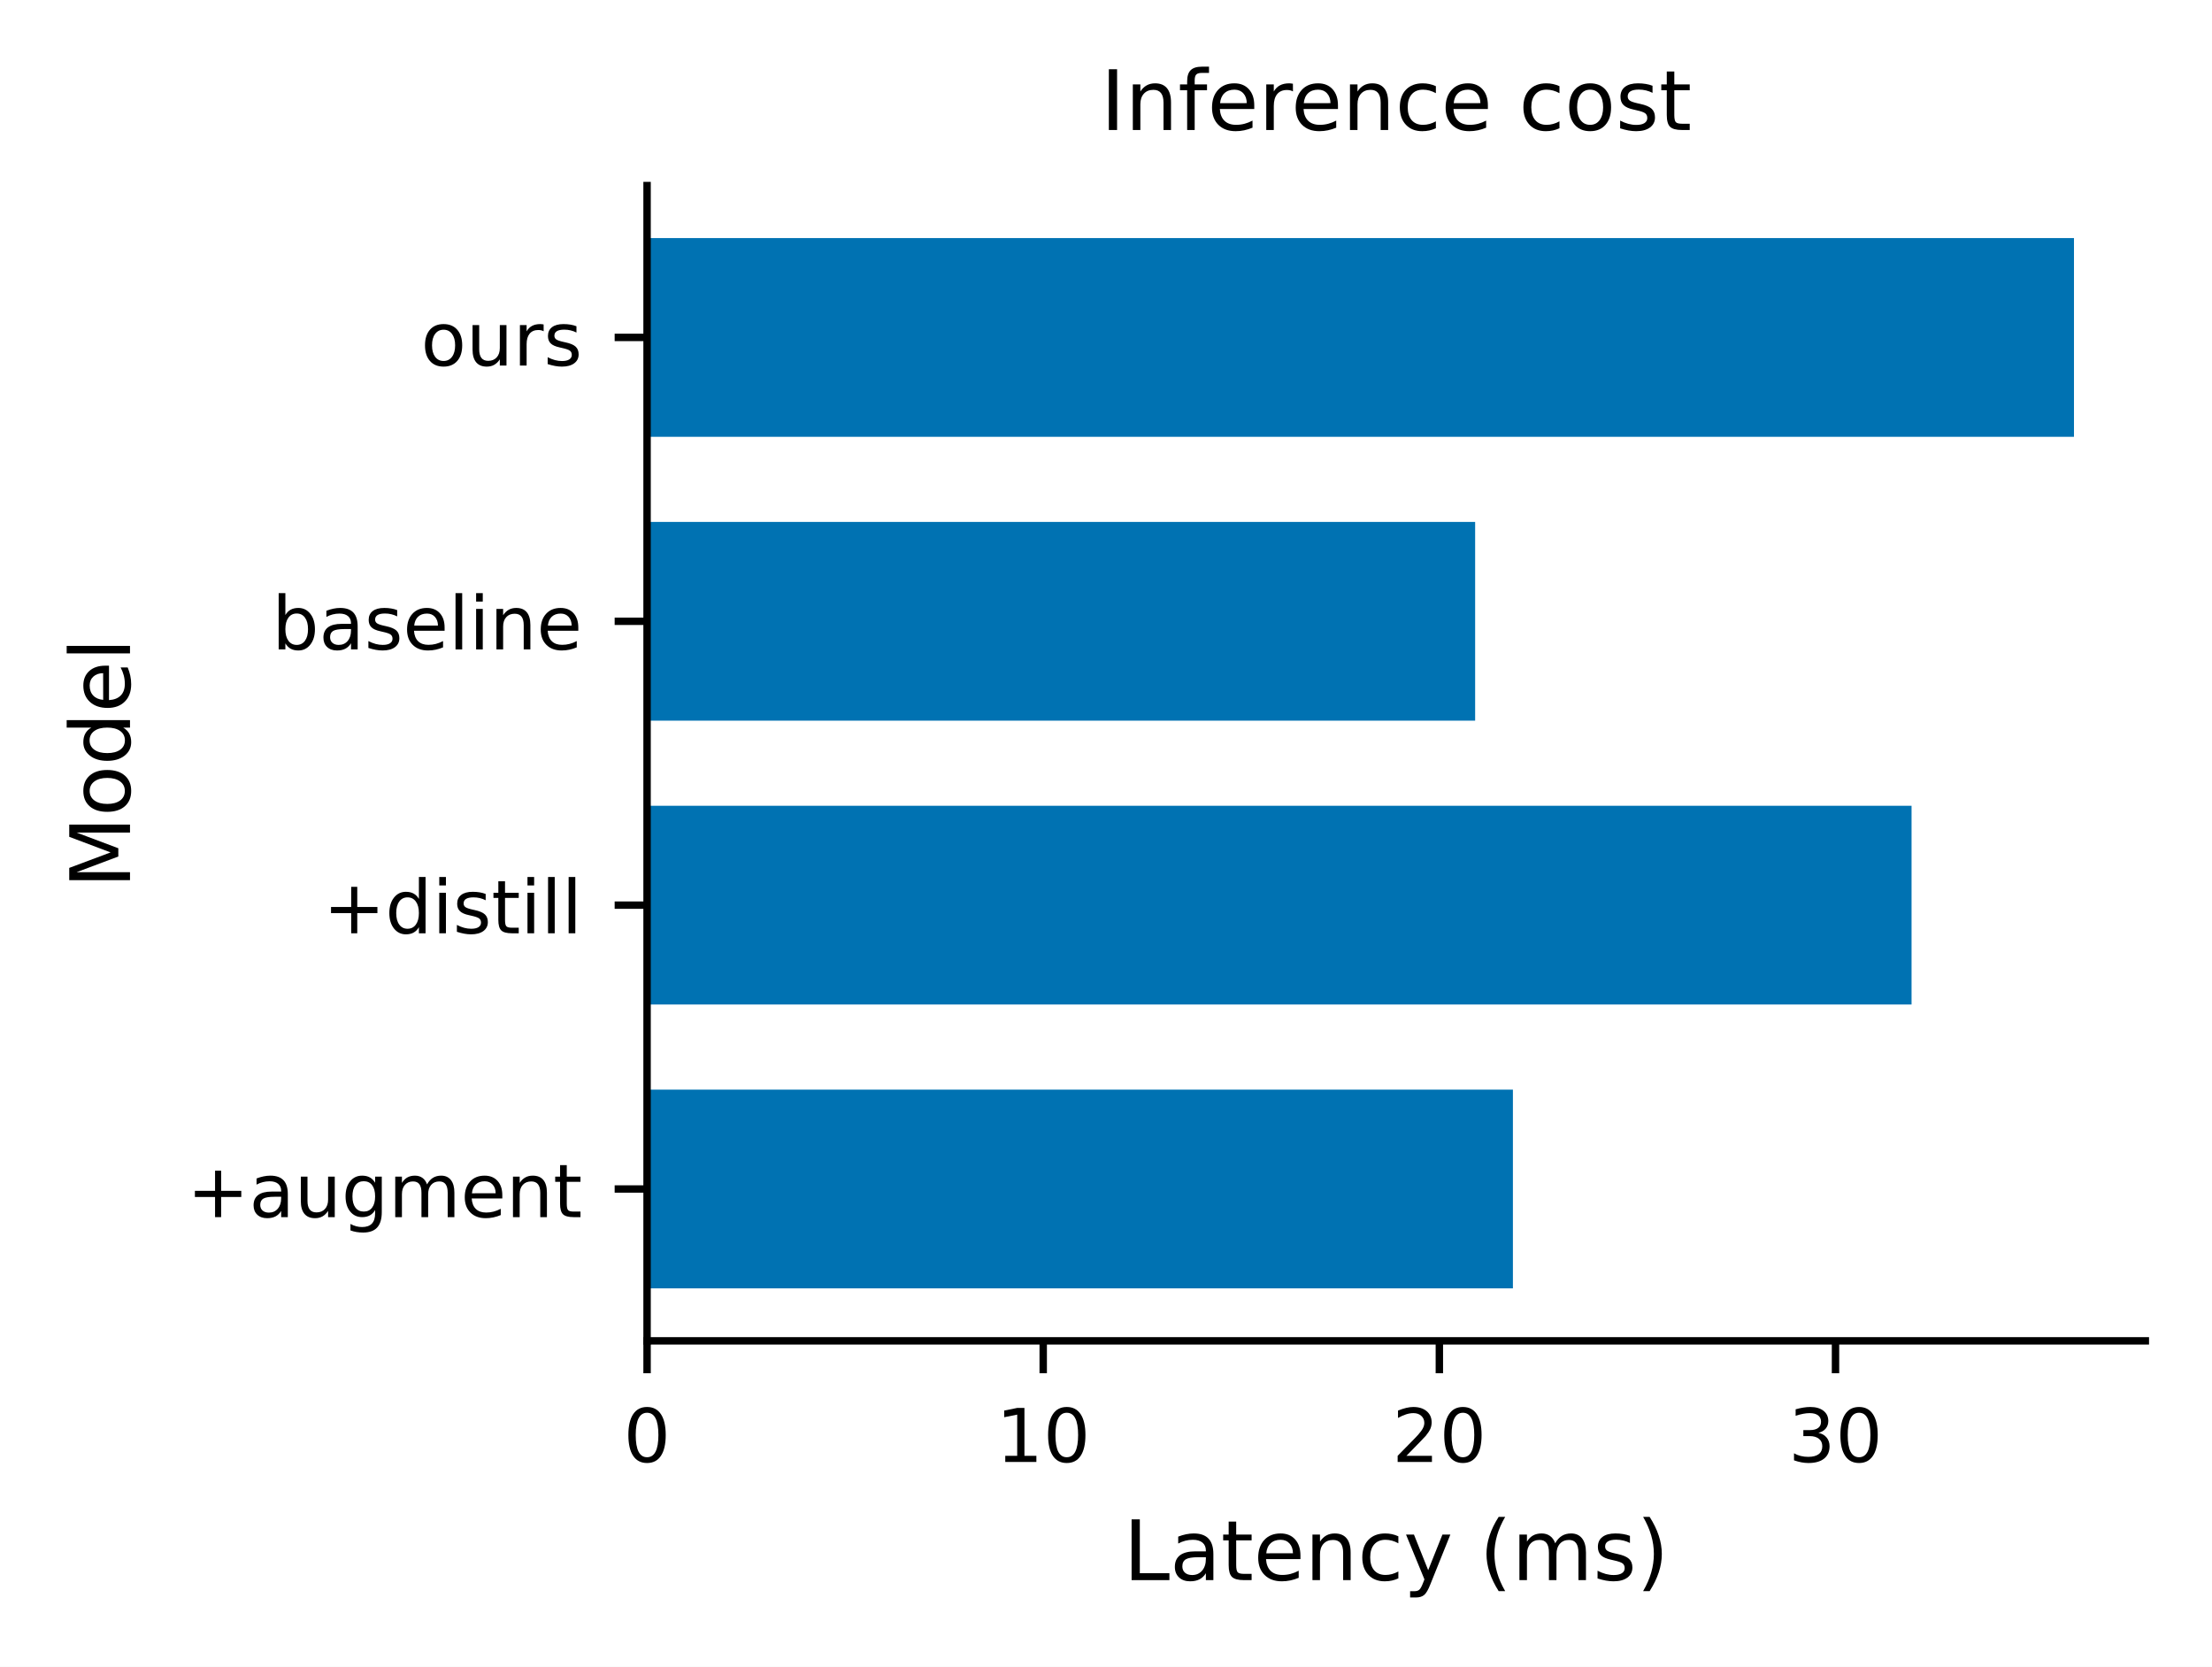
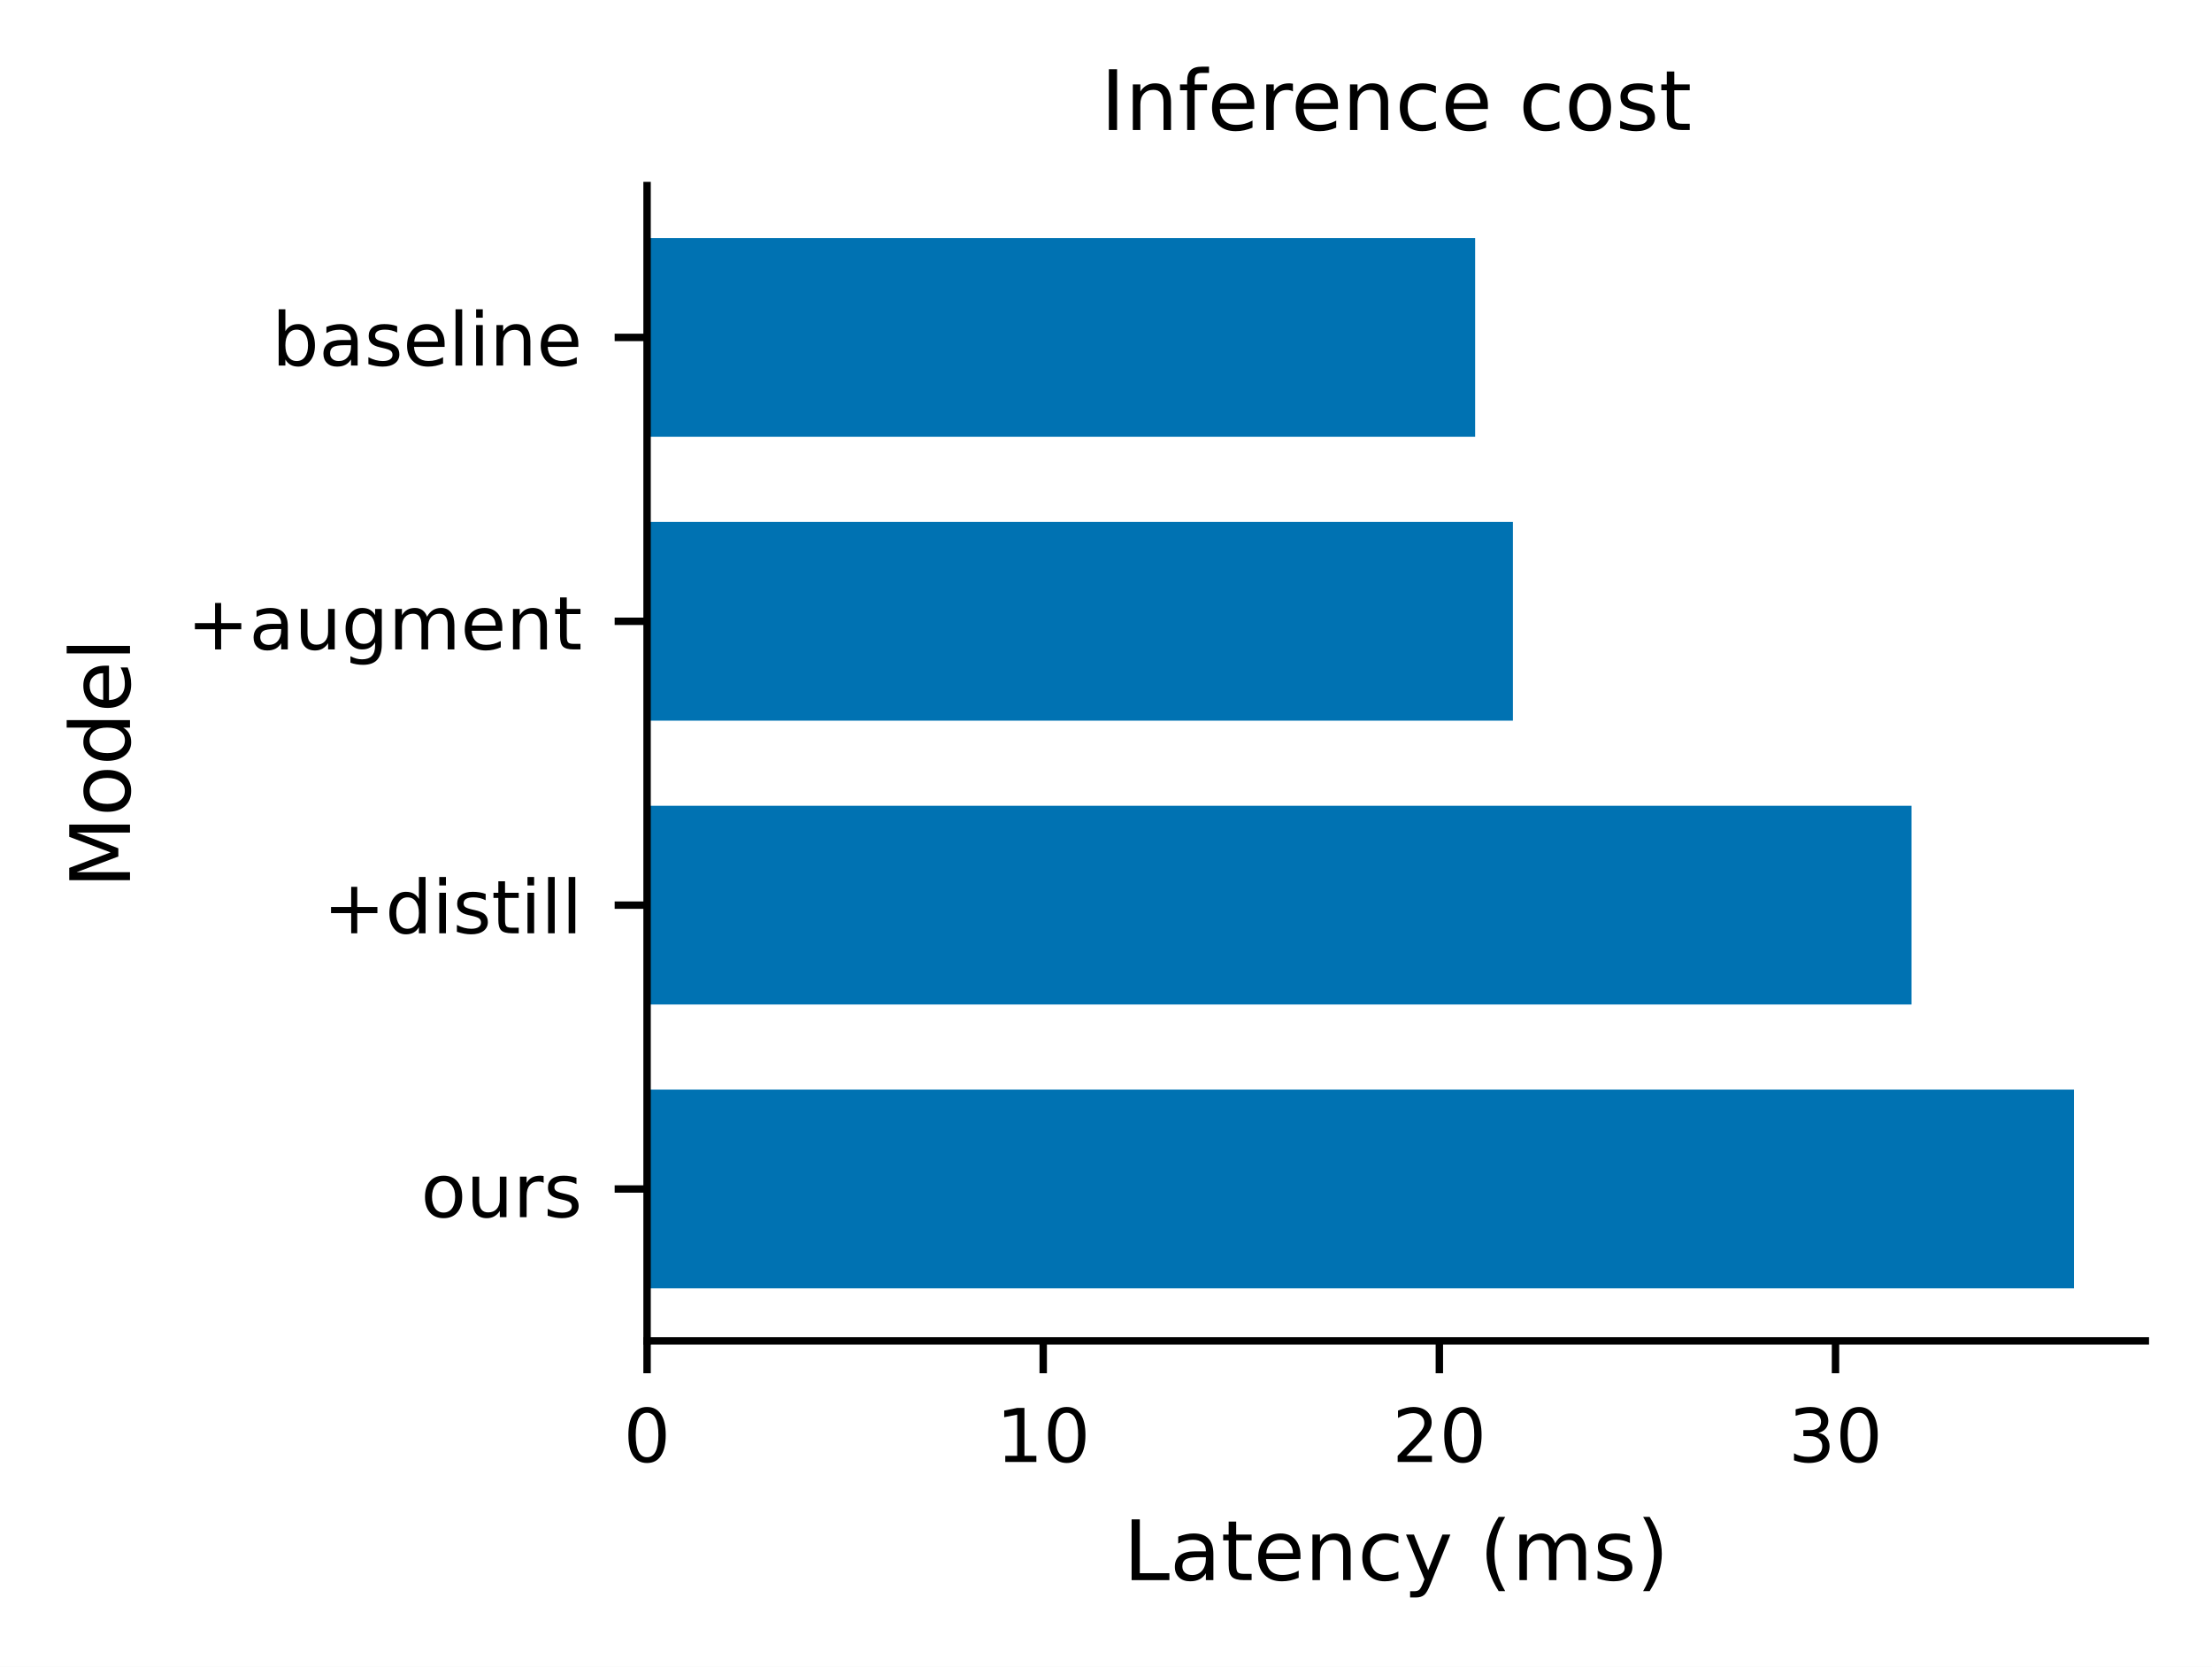
<svg xmlns="http://www.w3.org/2000/svg" xmlns:xlink="http://www.w3.org/1999/xlink" width="238.875pt" height="179.996pt" viewBox="0 0 238.875 179.996" version="1.1">
  <defs>
    <style type="text/css">*{stroke-linejoin: round; stroke-linecap: butt}</style>
  </defs>
  <g id="figure_1">
    <g id="patch_1">
      <path d="M 0 179.996  L 238.875 179.996  L 238.875 0  L 0 0  z " style="fill: #ffffff" />
    </g>
    <g id="axes_1">
      <g id="patch_2">
        <path d="M 69.877 144.796  L 231.675 144.796  L 231.675 20.039  L 69.877 20.039  z " style="fill: #ffffff" />
      </g>
      <g id="matplotlib.axis_1">
        <g id="xtick_1">
          <g id="line2d_1">
            <defs>
-               <path id="mb782ab027e" d="M 0 0  L 0 3.5  " style="stroke: #000000; stroke-width: 0.8" />
-             </defs>
-             <g>
-               <use xlink:href="#mb782ab027e" x="69.877" y="144.796" style="stroke: #000000; stroke-width: 0.8" />
+               <path id="m7798e915fd" d="M 0 0  L 0 3.5  " style="stroke: #000000; stroke-width: 0.8" />
+             </defs>
+             <g>
+               <use xlink:href="#m7798e915fd" x="69.877" y="144.796" style="stroke: #000000; stroke-width: 0.8" />
            </g>
          </g>
          <g id="text_1">
            <g transform="translate(67.33195 157.8746) scale(0.08 -0.08)">
              <defs>
                <path id="DejaVuSans-13" d="M 2034 4250  Q 1547 4250 1301 3770  Q 1056 3291 1056 2328  Q 1056 1369 1301 889  Q 1547 409 2034 409  Q 2525 409 2770 889  Q 3016 1369 3016 2328  Q 3016 3291 2770 3770  Q 2525 4250 2034 4250  z M 2034 4750  Q 2819 4750 3233 4129  Q 3647 3509 3647 2328  Q 3647 1150 3233 529  Q 2819 -91 2034 -91  Q 1250 -91 836 529  Q 422 1150 422 2328  Q 422 3509 836 4129  Q 1250 4750 2034 4750  z " transform="scale(0.015625)" />
              </defs>
              <use xlink:href="#DejaVuSans-13" />
            </g>
          </g>
        </g>
        <g id="xtick_2">
          <g id="line2d_2">
            <g>
-               <use xlink:href="#mb782ab027e" x="112.657" y="144.796" style="stroke: #000000; stroke-width: 0.8" />
+               <use xlink:href="#m7798e915fd" x="112.657" y="144.796" style="stroke: #000000; stroke-width: 0.8" />
            </g>
          </g>
          <g id="text_2">
            <g transform="translate(107.5669 157.8746) scale(0.08 -0.08)">
              <defs>
                <path id="DejaVuSans-14" d="M 794 531  L 1825 531  L 1825 4091  L 703 3866  L 703 4441  L 1819 4666  L 2450 4666  L 2450 531  L 3481 531  L 3481 0  L 794 0  L 794 531  z " transform="scale(0.015625)" />
              </defs>
              <use xlink:href="#DejaVuSans-14" />
              <use xlink:href="#DejaVuSans-13" transform="translate(63.625 0)" />
            </g>
          </g>
        </g>
        <g id="xtick_3">
          <g id="line2d_3">
            <g>
-               <use xlink:href="#mb782ab027e" x="155.437" y="144.796" style="stroke: #000000; stroke-width: 0.8" />
+               <use xlink:href="#m7798e915fd" x="155.437" y="144.796" style="stroke: #000000; stroke-width: 0.8" />
            </g>
          </g>
          <g id="text_3">
            <g transform="translate(150.3468 157.8746) scale(0.08 -0.08)">
              <defs>
                <path id="DejaVuSans-15" d="M 1228 531  L 3431 531  L 3431 0  L 469 0  L 469 531  Q 828 903 1448 1529  Q 2069 2156 2228 2338  Q 2531 2678 2651 2914  Q 2772 3150 2772 3378  Q 2772 3750 2511 3984  Q 2250 4219 1831 4219  Q 1534 4219 1204 4116  Q 875 4013 500 3803  L 500 4441  Q 881 4594 1212 4672  Q 1544 4750 1819 4750  Q 2544 4750 2975 4387  Q 3406 4025 3406 3419  Q 3406 3131 3298 2873  Q 3191 2616 2906 2266  Q 2828 2175 2409 1742  Q 1991 1309 1228 531  z " transform="scale(0.015625)" />
              </defs>
              <use xlink:href="#DejaVuSans-15" />
              <use xlink:href="#DejaVuSans-13" transform="translate(63.625 0)" />
            </g>
          </g>
        </g>
        <g id="xtick_4">
          <g id="line2d_4">
            <g>
-               <use xlink:href="#mb782ab027e" x="198.217" y="144.796" style="stroke: #000000; stroke-width: 0.8" />
+               <use xlink:href="#m7798e915fd" x="198.217" y="144.796" style="stroke: #000000; stroke-width: 0.8" />
            </g>
          </g>
          <g id="text_4">
            <g transform="translate(193.1267 157.8746) scale(0.08 -0.08)">
              <defs>
                <path id="DejaVuSans-16" d="M 2597 2516  Q 3050 2419 3304 2112  Q 3559 1806 3559 1356  Q 3559 666 3084 287  Q 2609 -91 1734 -91  Q 1441 -91 1130 -33  Q 819 25 488 141  L 488 750  Q 750 597 1062 519  Q 1375 441 1716 441  Q 2309 441 2620 675  Q 2931 909 2931 1356  Q 2931 1769 2642 2001  Q 2353 2234 1838 2234  L 1294 2234  L 1294 2753  L 1863 2753  Q 2328 2753 2575 2939  Q 2822 3125 2822 3475  Q 2822 3834 2567 4026  Q 2313 4219 1838 4219  Q 1578 4219 1281 4162  Q 984 4106 628 3988  L 628 4550  Q 988 4650 1302 4700  Q 1616 4750 1894 4750  Q 2613 4750 3031 4423  Q 3450 4097 3450 3541  Q 3450 3153 3228 2886  Q 3006 2619 2597 2516  z " transform="scale(0.015625)" />
              </defs>
              <use xlink:href="#DejaVuSans-16" />
              <use xlink:href="#DejaVuSans-13" transform="translate(63.625 0)" />
            </g>
          </g>
        </g>
        <g id="text_5">
          <g transform="translate(121.3192 170.6344) scale(0.09 -0.09)">
            <defs>
              <path id="DejaVuSans-2f" d="M 628 4666  L 1259 4666  L 1259 531  L 3531 531  L 3531 0  L 628 0  L 628 4666  z " transform="scale(0.015625)" />
              <path id="DejaVuSans-44" d="M 2194 1759  Q 1497 1759 1228 1600  Q 959 1441 959 1056  Q 959 750 1161 570  Q 1363 391 1709 391  Q 2188 391 2477 730  Q 2766 1069 2766 1631  L 2766 1759  L 2194 1759  z M 3341 1997  L 3341 0  L 2766 0  L 2766 531  Q 2569 213 2275 61  Q 1981 -91 1556 -91  Q 1019 -91 701 211  Q 384 513 384 1019  Q 384 1609 779 1909  Q 1175 2209 1959 2209  L 2766 2209  L 2766 2266  Q 2766 2663 2505 2880  Q 2244 3097 1772 3097  Q 1472 3097 1187 3025  Q 903 2953 641 2809  L 641 3341  Q 956 3463 1253 3523  Q 1550 3584 1831 3584  Q 2591 3584 2966 3190  Q 3341 2797 3341 1997  z " transform="scale(0.015625)" />
              <path id="DejaVuSans-57" d="M 1172 4494  L 1172 3500  L 2356 3500  L 2356 3053  L 1172 3053  L 1172 1153  Q 1172 725 1289 603  Q 1406 481 1766 481  L 2356 481  L 2356 0  L 1766 0  Q 1100 0 847 248  Q 594 497 594 1153  L 594 3053  L 172 3053  L 172 3500  L 594 3500  L 594 4494  L 1172 4494  z " transform="scale(0.015625)" />
              <path id="DejaVuSans-48" d="M 3597 1894  L 3597 1613  L 953 1613  Q 991 1019 1311 708  Q 1631 397 2203 397  Q 2534 397 2845 478  Q 3156 559 3463 722  L 3463 178  Q 3153 47 2828 -22  Q 2503 -91 2169 -91  Q 1331 -91 842 396  Q 353 884 353 1716  Q 353 2575 817 3079  Q 1281 3584 2069 3584  Q 2775 3584 3186 3129  Q 3597 2675 3597 1894  z M 3022 2063  Q 3016 2534 2758 2815  Q 2500 3097 2075 3097  Q 1594 3097 1305 2825  Q 1016 2553 972 2059  L 3022 2063  z " transform="scale(0.015625)" />
              <path id="DejaVuSans-51" d="M 3513 2113  L 3513 0  L 2938 0  L 2938 2094  Q 2938 2591 2744 2837  Q 2550 3084 2163 3084  Q 1697 3084 1428 2787  Q 1159 2491 1159 1978  L 1159 0  L 581 0  L 581 3500  L 1159 3500  L 1159 2956  Q 1366 3272 1645 3428  Q 1925 3584 2291 3584  Q 2894 3584 3203 3211  Q 3513 2838 3513 2113  z " transform="scale(0.015625)" />
              <path id="DejaVuSans-46" d="M 3122 3366  L 3122 2828  Q 2878 2963 2633 3030  Q 2388 3097 2138 3097  Q 1578 3097 1268 2742  Q 959 2388 959 1747  Q 959 1106 1268 751  Q 1578 397 2138 397  Q 2388 397 2633 464  Q 2878 531 3122 666  L 3122 134  Q 2881 22 2623 -34  Q 2366 -91 2075 -91  Q 1284 -91 818 406  Q 353 903 353 1747  Q 353 2603 823 3093  Q 1294 3584 2113 3584  Q 2378 3584 2631 3529  Q 2884 3475 3122 3366  z " transform="scale(0.015625)" />
              <path id="DejaVuSans-5c" d="M 2059 -325  Q 1816 -950 1584 -1140  Q 1353 -1331 966 -1331  L 506 -1331  L 506 -850  L 844 -850  Q 1081 -850 1212 -737  Q 1344 -625 1503 -206  L 1606 56  L 191 3500  L 800 3500  L 1894 763  L 2988 3500  L 3597 3500  L 2059 -325  z " transform="scale(0.015625)" />
              <path id="DejaVuSans-3" transform="scale(0.015625)" />
              <path id="DejaVuSans-b" d="M 1984 4856  Q 1566 4138 1362 3434  Q 1159 2731 1159 2009  Q 1159 1288 1364 580  Q 1569 -128 1984 -844  L 1484 -844  Q 1016 -109 783 600  Q 550 1309 550 2009  Q 550 2706 781 3412  Q 1013 4119 1484 4856  L 1984 4856  z " transform="scale(0.015625)" />
              <path id="DejaVuSans-50" d="M 3328 2828  Q 3544 3216 3844 3400  Q 4144 3584 4550 3584  Q 5097 3584 5394 3201  Q 5691 2819 5691 2113  L 5691 0  L 5113 0  L 5113 2094  Q 5113 2597 4934 2840  Q 4756 3084 4391 3084  Q 3944 3084 3684 2787  Q 3425 2491 3425 1978  L 3425 0  L 2847 0  L 2847 2094  Q 2847 2600 2669 2842  Q 2491 3084 2119 3084  Q 1678 3084 1418 2786  Q 1159 2488 1159 1978  L 1159 0  L 581 0  L 581 3500  L 1159 3500  L 1159 2956  Q 1356 3278 1631 3431  Q 1906 3584 2284 3584  Q 2666 3584 2933 3390  Q 3200 3197 3328 2828  z " transform="scale(0.015625)" />
              <path id="DejaVuSans-56" d="M 2834 3397  L 2834 2853  Q 2591 2978 2328 3040  Q 2066 3103 1784 3103  Q 1356 3103 1142 2972  Q 928 2841 928 2578  Q 928 2378 1081 2264  Q 1234 2150 1697 2047  L 1894 2003  Q 2506 1872 2764 1633  Q 3022 1394 3022 966  Q 3022 478 2636 193  Q 2250 -91 1575 -91  Q 1294 -91 989 -36  Q 684 19 347 128  L 347 722  Q 666 556 975 473  Q 1284 391 1588 391  Q 1994 391 2212 530  Q 2431 669 2431 922  Q 2431 1156 2273 1281  Q 2116 1406 1581 1522  L 1381 1569  Q 847 1681 609 1914  Q 372 2147 372 2553  Q 372 3047 722 3315  Q 1072 3584 1716 3584  Q 2034 3584 2315 3537  Q 2597 3491 2834 3397  z " transform="scale(0.015625)" />
              <path id="DejaVuSans-c" d="M 513 4856  L 1013 4856  Q 1481 4119 1714 3412  Q 1947 2706 1947 2009  Q 1947 1309 1714 600  Q 1481 -109 1013 -844  L 513 -844  Q 928 -128 1133 580  Q 1338 1288 1338 2009  Q 1338 2731 1133 3434  Q 928 4138 513 4856  z " transform="scale(0.015625)" />
            </defs>
            <use xlink:href="#DejaVuSans-2f" />
            <use xlink:href="#DejaVuSans-44" transform="translate(55.71875 0)" />
            <use xlink:href="#DejaVuSans-57" transform="translate(117 0)" />
            <use xlink:href="#DejaVuSans-48" transform="translate(156.2031 0)" />
            <use xlink:href="#DejaVuSans-51" transform="translate(217.7344 0)" />
            <use xlink:href="#DejaVuSans-46" transform="translate(281.1094 0)" />
            <use xlink:href="#DejaVuSans-5c" transform="translate(336.0938 0)" />
            <use xlink:href="#DejaVuSans-3" transform="translate(395.2812 0)" />
            <use xlink:href="#DejaVuSans-b" transform="translate(427.0625 0)" />
            <use xlink:href="#DejaVuSans-50" transform="translate(466.0781 0)" />
            <use xlink:href="#DejaVuSans-56" transform="translate(563.4844 0)" />
            <use xlink:href="#DejaVuSans-c" transform="translate(615.5781 0)" />
          </g>
        </g>
      </g>
      <g id="matplotlib.axis_2">
        <g id="ytick_1">
          <g id="line2d_5">
            <defs>
-               <path id="m500deca496" d="M 0 0  L -3.5 0  " style="stroke: #000000; stroke-width: 0.8" />
-             </defs>
-             <g>
-               <use xlink:href="#m500deca496" x="69.877" y="128.397" style="stroke: #000000; stroke-width: 0.8" />
+               <path id="mef5ab3642e" d="M 0 0  L -3.5 0  " style="stroke: #000000; stroke-width: 0.8" />
+             </defs>
+             <g>
+               <use xlink:href="#mef5ab3642e" x="69.877" y="36.438" style="stroke: #000000; stroke-width: 0.8" />
            </g>
          </g>
          <g id="text_6">
-             <g transform="translate(20.2007 131.4362) scale(0.08 -0.08)">
+             <g transform="translate(29.3682 39.47735) scale(0.08 -0.08)">
+               <defs>
+                 <path id="DejaVuSans-45" d="M 3116 1747  Q 3116 2381 2855 2742  Q 2594 3103 2138 3103  Q 1681 3103 1420 2742  Q 1159 2381 1159 1747  Q 1159 1113 1420 752  Q 1681 391 2138 391  Q 2594 391 2855 752  Q 3116 1113 3116 1747  z M 1159 2969  Q 1341 3281 1617 3432  Q 1894 3584 2278 3584  Q 2916 3584 3314 3078  Q 3713 2572 3713 1747  Q 3713 922 3314 415  Q 2916 -91 2278 -91  Q 1894 -91 1617 61  Q 1341 213 1159 525  L 1159 0  L 581 0  L 581 4863  L 1159 4863  L 1159 2969  z " transform="scale(0.015625)" />
+                 <path id="DejaVuSans-4f" d="M 603 4863  L 1178 4863  L 1178 0  L 603 0  L 603 4863  z " transform="scale(0.015625)" />
+                 <path id="DejaVuSans-4c" d="M 603 3500  L 1178 3500  L 1178 0  L 603 0  L 603 3500  z M 603 4863  L 1178 4863  L 1178 4134  L 603 4134  L 603 4863  z " transform="scale(0.015625)" />
+               </defs>
+               <use xlink:href="#DejaVuSans-45" />
+               <use xlink:href="#DejaVuSans-44" transform="translate(63.48438 0)" />
+               <use xlink:href="#DejaVuSans-56" transform="translate(124.7656 0)" />
+               <use xlink:href="#DejaVuSans-48" transform="translate(176.8594 0)" />
+               <use xlink:href="#DejaVuSans-4f" transform="translate(238.3906 0)" />
+               <use xlink:href="#DejaVuSans-4c" transform="translate(266.1719 0)" />
+               <use xlink:href="#DejaVuSans-51" transform="translate(293.9531 0)" />
+               <use xlink:href="#DejaVuSans-48" transform="translate(357.3281 0)" />
+             </g>
+           </g>
+         </g>
+         <g id="ytick_2">
+           <g id="line2d_6">
+             <g>
+               <use xlink:href="#mef5ab3642e" x="69.877" y="67.091" style="stroke: #000000; stroke-width: 0.8" />
+             </g>
+           </g>
+           <g id="text_7">
+             <g transform="translate(20.2007 70.13008) scale(0.08 -0.08)">
              <defs>
                <path id="DejaVuSans-e" d="M 2944 4013  L 2944 2272  L 4684 2272  L 4684 1741  L 2944 1741  L 2944 0  L 2419 0  L 2419 1741  L 678 1741  L 678 2272  L 2419 2272  L 2419 4013  L 2944 4013  z " transform="scale(0.015625)" />
                <path id="DejaVuSans-58" d="M 544 1381  L 544 3500  L 1119 3500  L 1119 1403  Q 1119 906 1312 657  Q 1506 409 1894 409  Q 2359 409 2629 706  Q 2900 1003 2900 1516  L 2900 3500  L 3475 3500  L 3475 0  L 2900 0  L 2900 538  Q 2691 219 2414 64  Q 2138 -91 1772 -91  Q 1169 -91 856 284  Q 544 659 544 1381  z M 1991 3584  L 1991 3584  z " transform="scale(0.015625)" />
                <path id="DejaVuSans-4a" d="M 2906 1791  Q 2906 2416 2648 2759  Q 2391 3103 1925 3103  Q 1463 3103 1205 2759  Q 947 2416 947 1791  Q 947 1169 1205 825  Q 1463 481 1925 481  Q 2391 481 2648 825  Q 2906 1169 2906 1791  z M 3481 434  Q 3481 -459 3084 -895  Q 2688 -1331 1869 -1331  Q 1566 -1331 1297 -1286  Q 1028 -1241 775 -1147  L 775 -588  Q 1028 -725 1275 -790  Q 1522 -856 1778 -856  Q 2344 -856 2625 -561  Q 2906 -266 2906 331  L 2906 616  Q 2728 306 2450 153  Q 2172 0 1784 0  Q 1141 0 747 490  Q 353 981 353 1791  Q 353 2603 747 3093  Q 1141 3584 1784 3584  Q 2172 3584 2450 3431  Q 2728 3278 2906 2969  L 2906 3500  L 3481 3500  L 3481 434  z " transform="scale(0.015625)" />
              </defs>
              <use xlink:href="#DejaVuSans-e" />
              <use xlink:href="#DejaVuSans-44" transform="translate(83.79688 0)" />
              <use xlink:href="#DejaVuSans-58" transform="translate(145.0781 0)" />
              <use xlink:href="#DejaVuSans-4a" transform="translate(208.4531 0)" />
              <use xlink:href="#DejaVuSans-50" transform="translate(271.9375 0)" />
              <use xlink:href="#DejaVuSans-48" transform="translate(369.3438 0)" />
              <use xlink:href="#DejaVuSans-51" transform="translate(430.875 0)" />
              <use xlink:href="#DejaVuSans-57" transform="translate(494.25 0)" />
            </g>
          </g>
        </g>
-         <g id="ytick_2">
-           <g id="line2d_6">
-             <g>
-               <use xlink:href="#m500deca496" x="69.877" y="97.744" style="stroke: #000000; stroke-width: 0.8" />
-             </g>
-           </g>
-           <g id="text_7">
+         <g id="ytick_3">
+           <g id="line2d_7">
+             <g>
+               <use xlink:href="#mef5ab3642e" x="69.877" y="97.744" style="stroke: #000000; stroke-width: 0.8" />
+             </g>
+           </g>
+           <g id="text_8">
            <g transform="translate(34.9007 100.7834) scale(0.08 -0.08)">
              <defs>
                <path id="DejaVuSans-47" d="M 2906 2969  L 2906 4863  L 3481 4863  L 3481 0  L 2906 0  L 2906 525  Q 2725 213 2448 61  Q 2172 -91 1784 -91  Q 1150 -91 751 415  Q 353 922 353 1747  Q 353 2572 751 3078  Q 1150 3584 1784 3584  Q 2172 3584 2448 3432  Q 2725 3281 2906 2969  z M 947 1747  Q 947 1113 1208 752  Q 1469 391 1925 391  Q 2381 391 2643 752  Q 2906 1113 2906 1747  Q 2906 2381 2643 2742  Q 2381 3103 1925 3103  Q 1469 3103 1208 2742  Q 947 2381 947 1747  z " transform="scale(0.015625)" />
-                 <path id="DejaVuSans-4c" d="M 603 3500  L 1178 3500  L 1178 0  L 603 0  L 603 3500  z M 603 4863  L 1178 4863  L 1178 4134  L 603 4134  L 603 4863  z " transform="scale(0.015625)" />
-                 <path id="DejaVuSans-4f" d="M 603 4863  L 1178 4863  L 1178 0  L 603 0  L 603 4863  z " transform="scale(0.015625)" />
              </defs>
              <use xlink:href="#DejaVuSans-e" />
              <use xlink:href="#DejaVuSans-47" transform="translate(83.79688 0)" />
              <use xlink:href="#DejaVuSans-4c" transform="translate(147.2812 0)" />
              <use xlink:href="#DejaVuSans-56" transform="translate(175.0625 0)" />
              <use xlink:href="#DejaVuSans-57" transform="translate(227.1562 0)" />
              <use xlink:href="#DejaVuSans-4c" transform="translate(266.3594 0)" />
              <use xlink:href="#DejaVuSans-4f" transform="translate(294.1406 0)" />
              <use xlink:href="#DejaVuSans-4f" transform="translate(321.9219 0)" />
            </g>
          </g>
        </g>
-         <g id="ytick_3">
-           <g id="line2d_7">
-             <g>
-               <use xlink:href="#m500deca496" x="69.877" y="67.091" style="stroke: #000000; stroke-width: 0.8" />
-             </g>
-           </g>
-           <g id="text_8">
-             <g transform="translate(29.3682 70.13039) scale(0.08 -0.08)">
-               <defs>
-                 <path id="DejaVuSans-45" d="M 3116 1747  Q 3116 2381 2855 2742  Q 2594 3103 2138 3103  Q 1681 3103 1420 2742  Q 1159 2381 1159 1747  Q 1159 1113 1420 752  Q 1681 391 2138 391  Q 2594 391 2855 752  Q 3116 1113 3116 1747  z M 1159 2969  Q 1341 3281 1617 3432  Q 1894 3584 2278 3584  Q 2916 3584 3314 3078  Q 3713 2572 3713 1747  Q 3713 922 3314 415  Q 2916 -91 2278 -91  Q 1894 -91 1617 61  Q 1341 213 1159 525  L 1159 0  L 581 0  L 581 4863  L 1159 4863  L 1159 2969  z " transform="scale(0.015625)" />
-               </defs>
-               <use xlink:href="#DejaVuSans-45" />
-               <use xlink:href="#DejaVuSans-44" transform="translate(63.48438 0)" />
-               <use xlink:href="#DejaVuSans-56" transform="translate(124.7656 0)" />
-               <use xlink:href="#DejaVuSans-48" transform="translate(176.8594 0)" />
-               <use xlink:href="#DejaVuSans-4f" transform="translate(238.3906 0)" />
-               <use xlink:href="#DejaVuSans-4c" transform="translate(266.1719 0)" />
-               <use xlink:href="#DejaVuSans-51" transform="translate(293.9531 0)" />
-               <use xlink:href="#DejaVuSans-48" transform="translate(357.3281 0)" />
-             </g>
-           </g>
-         </g>
        <g id="ytick_4">
          <g id="line2d_8">
            <g>
-               <use xlink:href="#m500deca496" x="69.877" y="36.438" style="stroke: #000000; stroke-width: 0.8" />
+               <use xlink:href="#mef5ab3642e" x="69.877" y="128.397" style="stroke: #000000; stroke-width: 0.8" />
            </g>
          </g>
          <g id="text_9">
-             <g transform="translate(45.4557 39.47704) scale(0.08 -0.08)">
+             <g transform="translate(45.4557 131.4362) scale(0.08 -0.08)">
              <defs>
                <path id="DejaVuSans-52" d="M 1959 3097  Q 1497 3097 1228 2736  Q 959 2375 959 1747  Q 959 1119 1226 758  Q 1494 397 1959 397  Q 2419 397 2687 759  Q 2956 1122 2956 1747  Q 2956 2369 2687 2733  Q 2419 3097 1959 3097  z M 1959 3584  Q 2709 3584 3137 3096  Q 3566 2609 3566 1747  Q 3566 888 3137 398  Q 2709 -91 1959 -91  Q 1206 -91 779 398  Q 353 888 353 1747  Q 353 2609 779 3096  Q 1206 3584 1959 3584  z " transform="scale(0.015625)" />
                <path id="DejaVuSans-55" d="M 2631 2963  Q 2534 3019 2420 3045  Q 2306 3072 2169 3072  Q 1681 3072 1420 2755  Q 1159 2438 1159 1844  L 1159 0  L 581 0  L 581 3500  L 1159 3500  L 1159 2956  Q 1341 3275 1631 3429  Q 1922 3584 2338 3584  Q 2397 3584 2469 3576  Q 2541 3569 2628 3553  L 2631 2963  z " transform="scale(0.015625)" />
              </defs>
              <use xlink:href="#DejaVuSans-52" />
              <use xlink:href="#DejaVuSans-58" transform="translate(61.1875 0)" />
              <use xlink:href="#DejaVuSans-55" transform="translate(124.5625 0)" />
              <use xlink:href="#DejaVuSans-56" transform="translate(165.6719 0)" />
            </g>
          </g>
        </g>
        <g id="text_10">
          <g transform="translate(14.03859 95.92949) rotate(-90) scale(0.09 -0.09)">
            <defs>
              <path id="DejaVuSans-30" d="M 628 4666  L 1569 4666  L 2759 1491  L 3956 4666  L 4897 4666  L 4897 0  L 4281 0  L 4281 4097  L 3078 897  L 2444 897  L 1241 4097  L 1241 0  L 628 0  L 628 4666  z " transform="scale(0.015625)" />
            </defs>
            <use xlink:href="#DejaVuSans-30" />
            <use xlink:href="#DejaVuSans-52" transform="translate(86.28125 0)" />
            <use xlink:href="#DejaVuSans-47" transform="translate(147.4688 0)" />
            <use xlink:href="#DejaVuSans-48" transform="translate(210.9531 0)" />
            <use xlink:href="#DejaVuSans-4f" transform="translate(272.4844 0)" />
          </g>
        </g>
      </g>
      <g id="patch_3">
-         <path d="M 69.877 139.126  L 163.38 139.126  L 163.38 117.669  L 69.877 117.669  z " clip-path="url(#p60a6bd3e40)" style="fill: #0072b2" />
+         <path d="M 69.877 25.709  L 159.301 25.709  L 159.301 47.167  L 69.877 47.167  z " clip-path="url(#p69ad39dfe2)" style="fill: #0072b2" />
      </g>
      <g id="patch_4">
-         <path d="M 69.877 108.473  L 206.43 108.473  L 206.43 87.015  L 69.877 87.015  z " clip-path="url(#p60a6bd3e40)" style="fill: #0072b2" />
+         <path d="M 69.877 56.362  L 163.38 56.362  L 163.38 77.82  L 69.877 77.82  z " clip-path="url(#p69ad39dfe2)" style="fill: #0072b2" />
      </g>
      <g id="patch_5">
-         <path d="M 69.877 77.82  L 159.301 77.82  L 159.301 56.362  L 69.877 56.362  z " clip-path="url(#p60a6bd3e40)" style="fill: #0072b2" />
+         <path d="M 69.877 87.015  L 206.43 87.015  L 206.43 108.473  L 69.877 108.473  z " clip-path="url(#p69ad39dfe2)" style="fill: #0072b2" />
      </g>
      <g id="patch_6">
-         <path d="M 69.877 47.167  L 223.97 47.167  L 223.97 25.709  L 69.877 25.709  z " clip-path="url(#p60a6bd3e40)" style="fill: #0072b2" />
+         <path d="M 69.877 117.669  L 223.97 117.669  L 223.97 139.126  L 69.877 139.126  z " clip-path="url(#p69ad39dfe2)" style="fill: #0072b2" />
      </g>
      <g id="patch_7">
        <path d="M 69.877 144.796  L 69.877 20.039  " style="fill: none; stroke: #000000; stroke-width: 0.8; stroke-linejoin: miter; stroke-linecap: square" />
      </g>
      <g id="patch_8">
        <path d="M 69.877 144.796  L 231.675 144.796  " style="fill: none; stroke: #000000; stroke-width: 0.8; stroke-linejoin: miter; stroke-linecap: square" />
      </g>
      <g id="text_11">
        <g transform="translate(118.8625 14.03859) scale(0.09 -0.09)">
          <defs>
            <path id="DejaVuSans-2c" d="M 628 4666  L 1259 4666  L 1259 0  L 628 0  L 628 4666  z " transform="scale(0.015625)" />
            <path id="DejaVuSans-49" d="M 2375 4863  L 2375 4384  L 1825 4384  Q 1516 4384 1395 4259  Q 1275 4134 1275 3809  L 1275 3500  L 2222 3500  L 2222 3053  L 1275 3053  L 1275 0  L 697 0  L 697 3053  L 147 3053  L 147 3500  L 697 3500  L 697 3744  Q 697 4328 969 4595  Q 1241 4863 1831 4863  L 2375 4863  z " transform="scale(0.015625)" />
          </defs>
          <use xlink:href="#DejaVuSans-2c" />
          <use xlink:href="#DejaVuSans-51" transform="translate(29.5 0)" />
          <use xlink:href="#DejaVuSans-49" transform="translate(92.875 0)" />
          <use xlink:href="#DejaVuSans-48" transform="translate(128.0781 0)" />
          <use xlink:href="#DejaVuSans-55" transform="translate(189.6094 0)" />
          <use xlink:href="#DejaVuSans-48" transform="translate(228.5156 0)" />
          <use xlink:href="#DejaVuSans-51" transform="translate(290.0469 0)" />
          <use xlink:href="#DejaVuSans-46" transform="translate(353.4219 0)" />
          <use xlink:href="#DejaVuSans-48" transform="translate(408.4062 0)" />
          <use xlink:href="#DejaVuSans-3" transform="translate(469.9375 0)" />
          <use xlink:href="#DejaVuSans-46" transform="translate(501.7188 0)" />
          <use xlink:href="#DejaVuSans-52" transform="translate(556.7031 0)" />
          <use xlink:href="#DejaVuSans-56" transform="translate(617.8906 0)" />
          <use xlink:href="#DejaVuSans-57" transform="translate(669.9844 0)" />
        </g>
      </g>
    </g>
  </g>
  <defs>
-     <clipPath id="p60a6bd3e40">
+     <clipPath id="p69ad39dfe2">
      <rect x="69.877" y="20.039" width="161.798" height="124.758" />
    </clipPath>
  </defs>
</svg>
